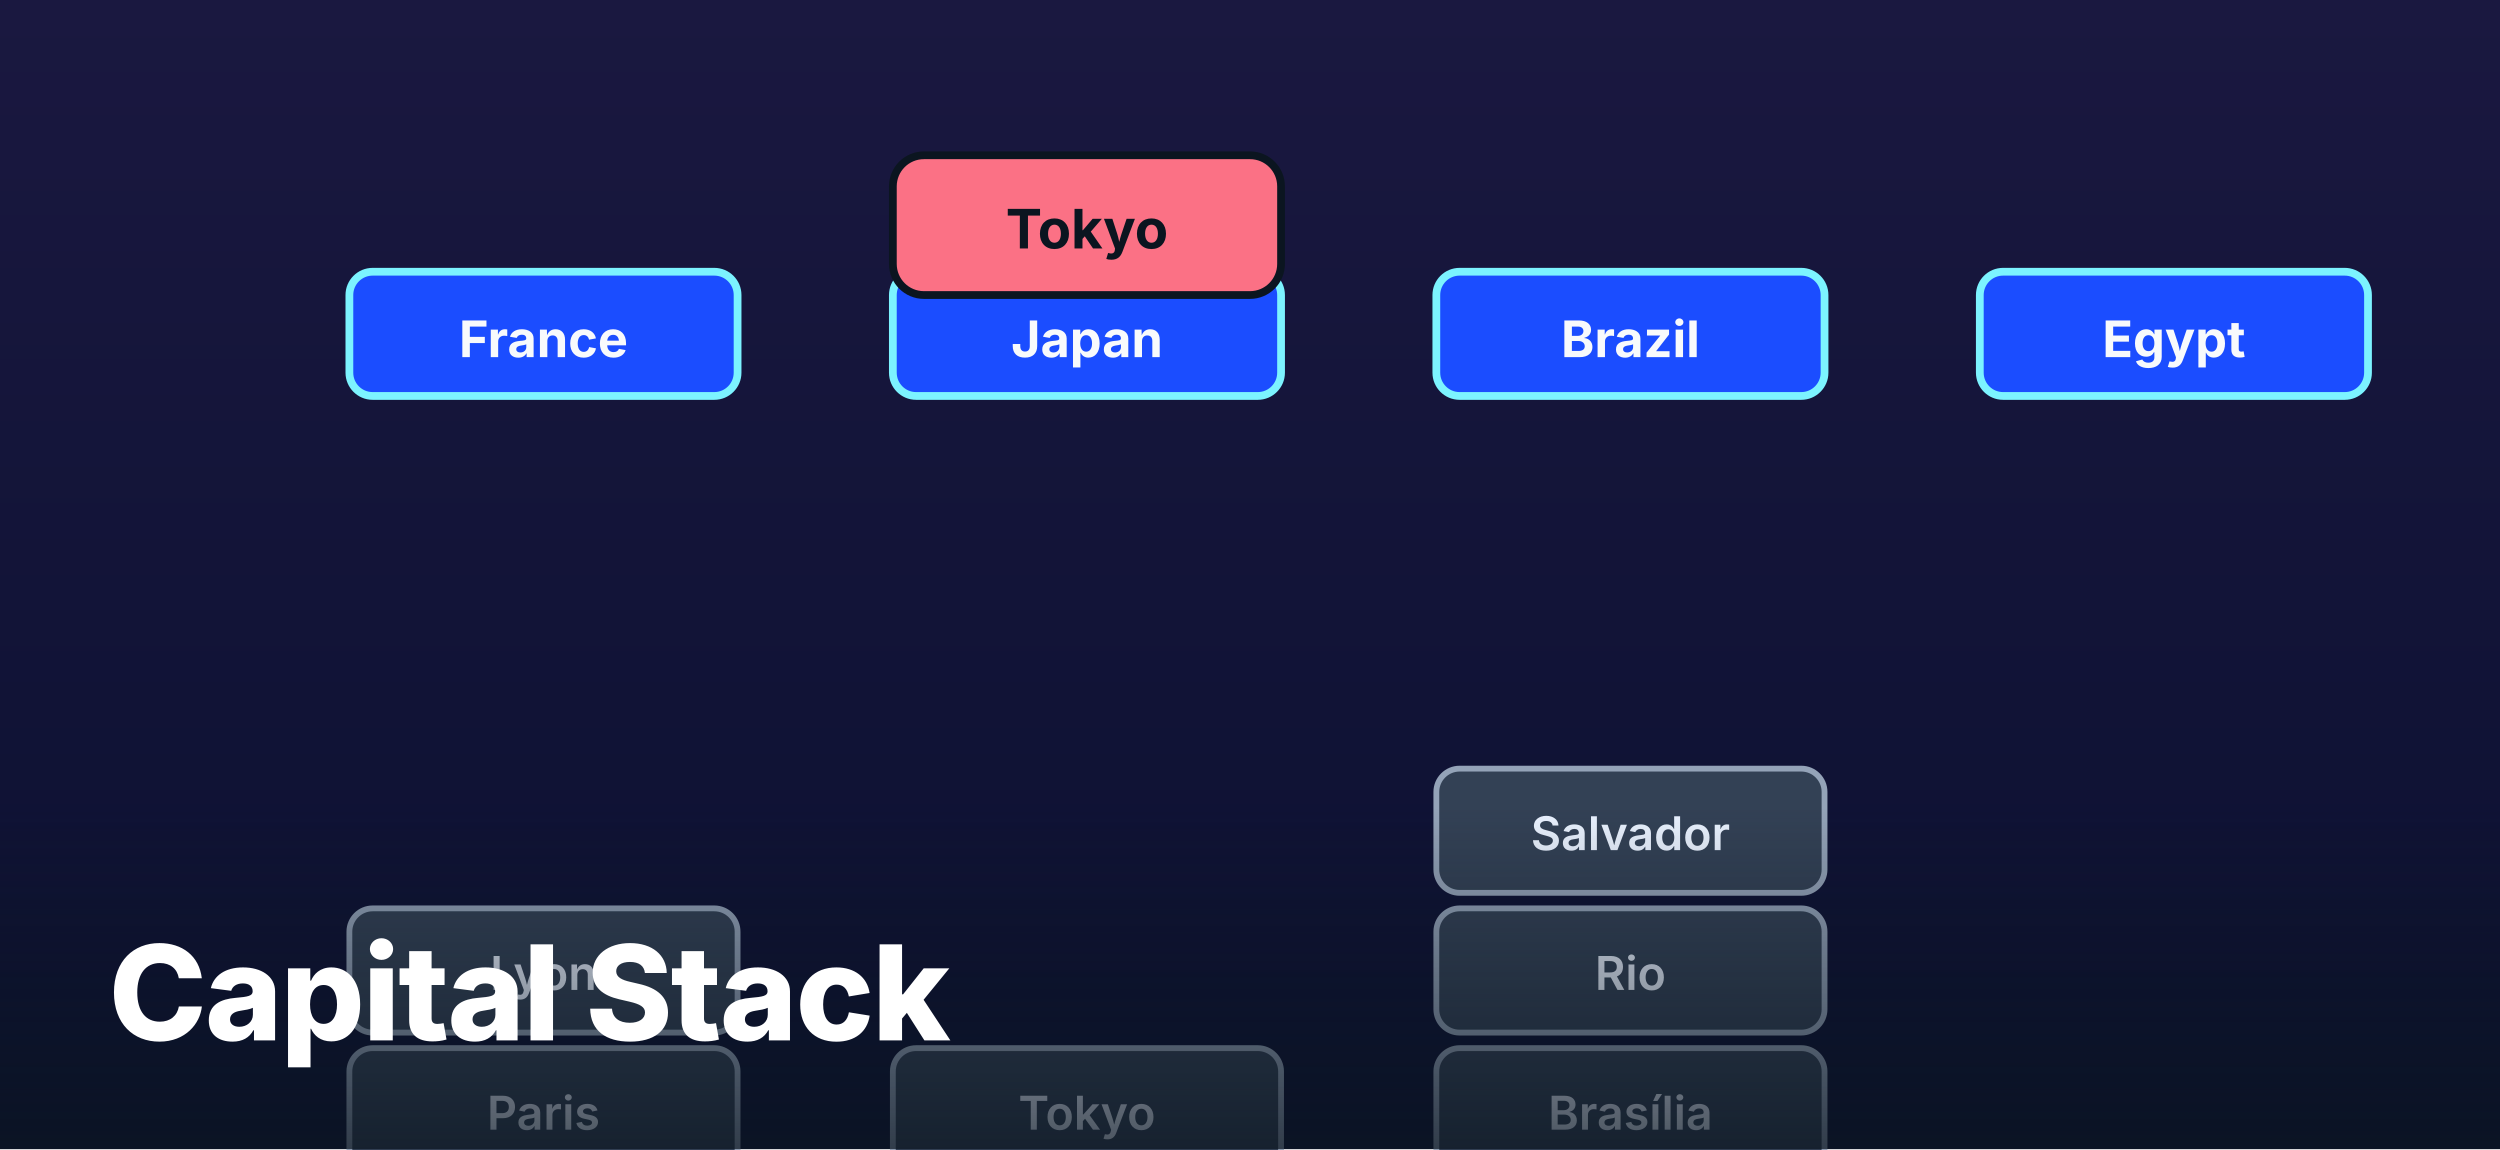
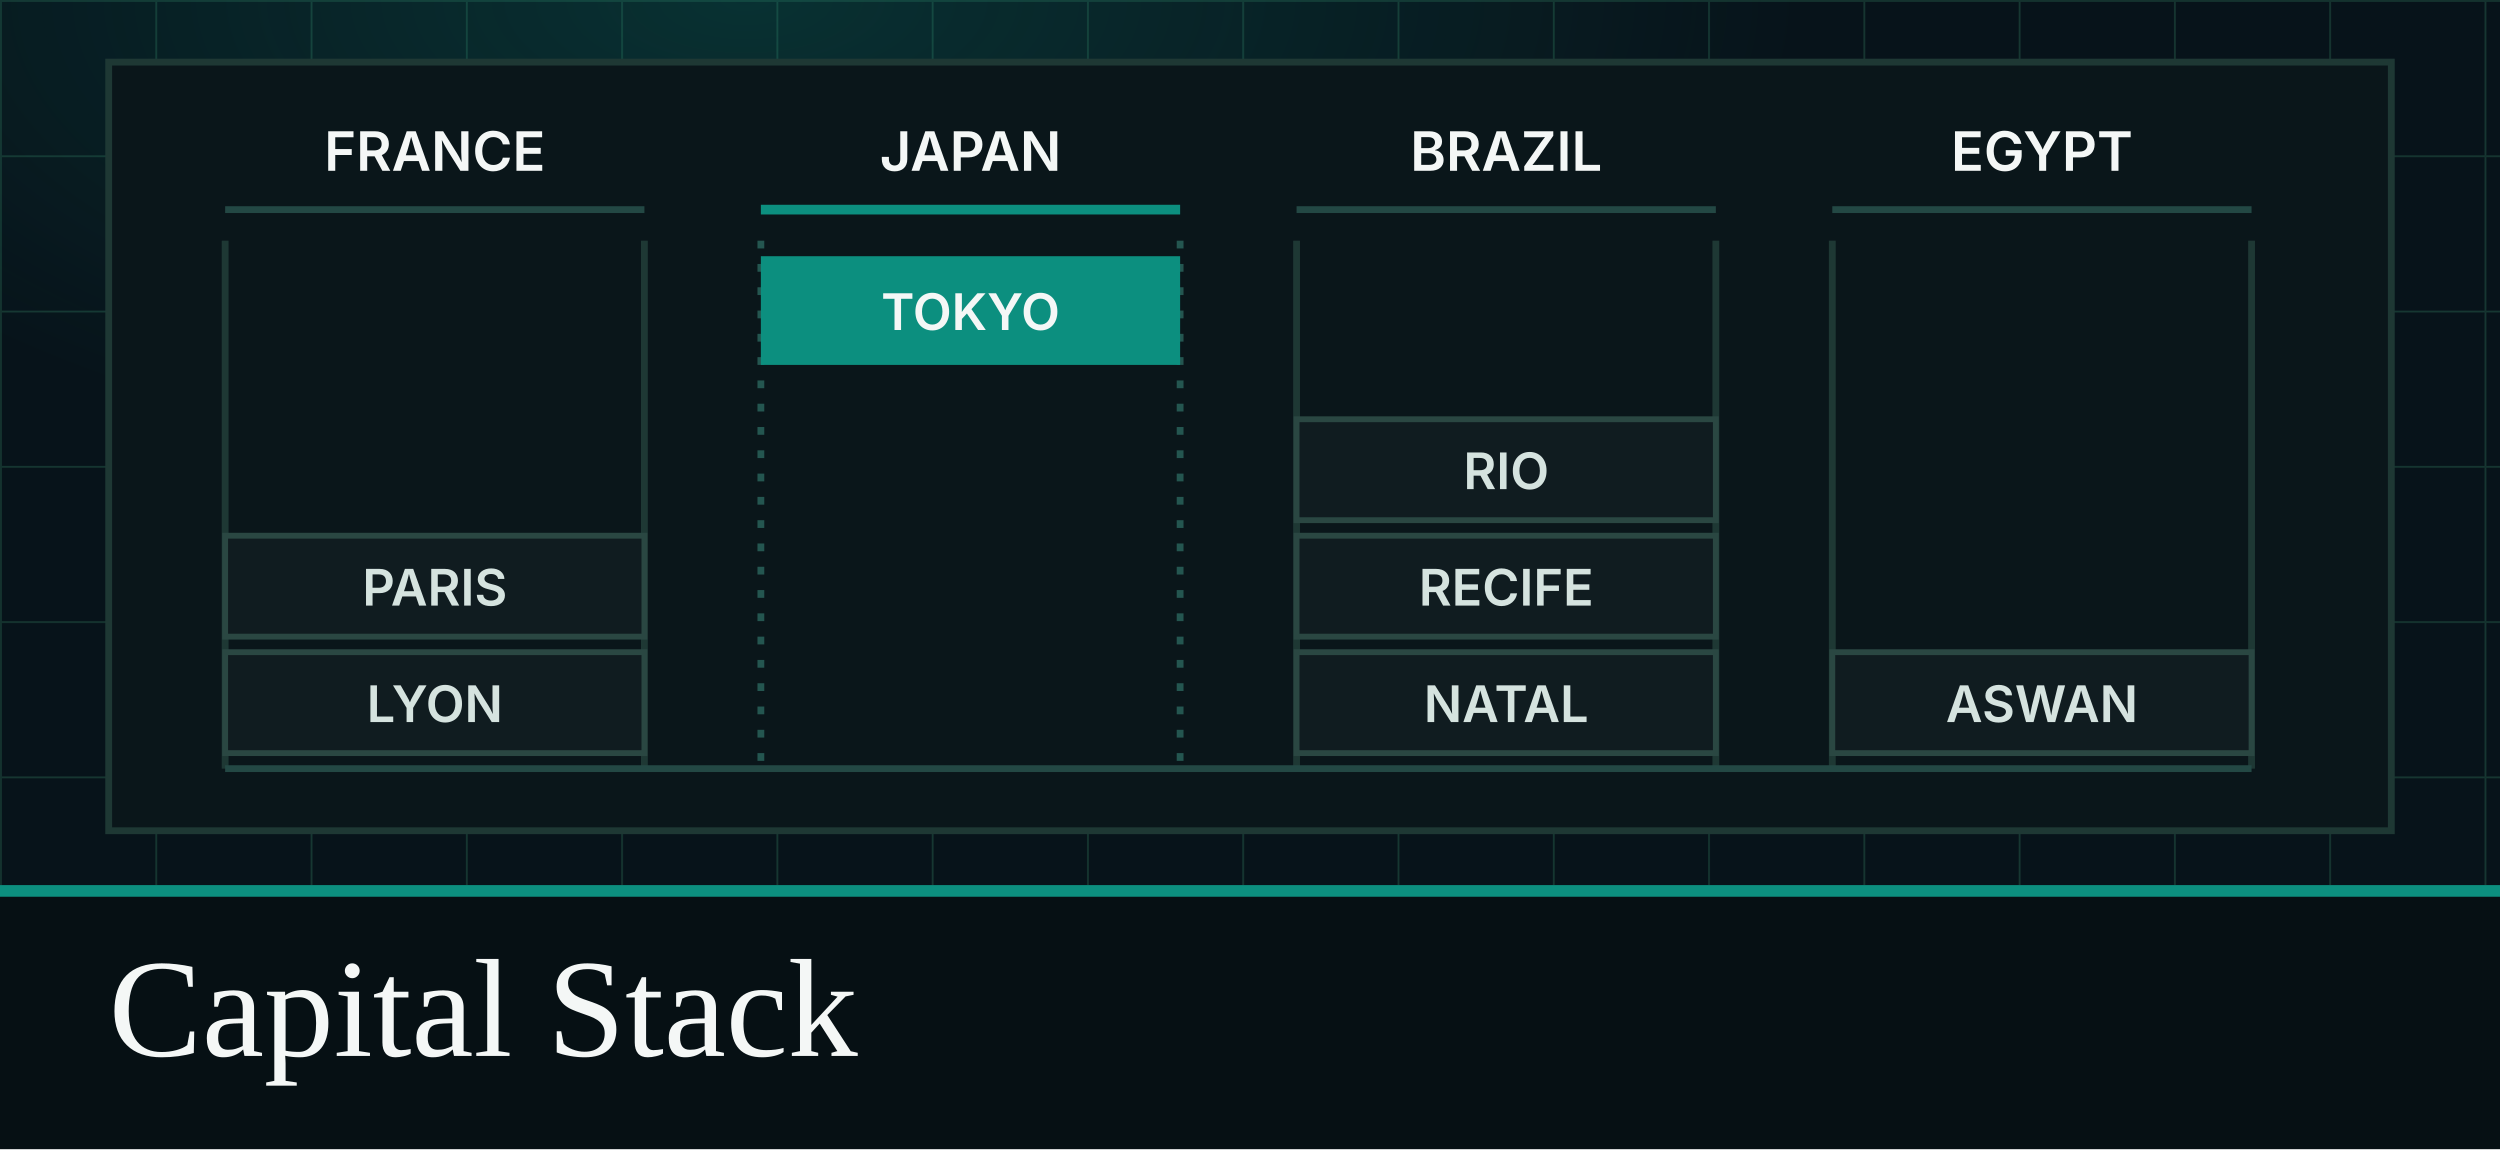
<svg xmlns="http://www.w3.org/2000/svg" viewBox="0 0 644 296" width="644" height="296" role="img" aria-label="Capital Stack">
  <defs>
-     <linearGradient id="bg" x1="0" y1="0" x2="0" y2="1">
-       <stop offset="0%" stop-color="#1A1840" />
-       <stop offset="100%" stop-color="#0B1030" />
-     </linearGradient>
+     <radialGradient id="wash" cx="30%" cy="0%" r="70%">
+       <stop offset="0%" stop-color="#0C8F7F" stop-opacity="0.24" />
+       <stop offset="60%" stop-color="#0C8F7F" stop-opacity="0" />
+     </radialGradient>
+     <pattern id="grat" width="40" height="40" patternUnits="userSpaceOnUse">
+       <path d="M40 0 H0 V40" fill="none" stroke="#14322E" stroke-width="1" />
+     </pattern>
  </defs>
-   <rect width="644" height="296" fill="url(#bg)" />
-   <g transform="translate(90,70)">
-     <rect width="100" height="32" rx="6" fill="#1B4DFF" stroke="#7CF3FF" stroke-width="2" />
-     <text x="50" y="22" text-anchor="middle" font-family="system-ui,-apple-system,Segoe UI,sans-serif" font-size="13" font-weight="700" fill="#F8FAFC">France</text>
-     <rect y="200" width="100" height="32" rx="6" fill="#334155" stroke="#94A3B8" stroke-width="1.5" />
-     <text x="50" y="221" text-anchor="middle" font-family="system-ui,-apple-system,Segoe UI,sans-serif" font-size="12" font-weight="600" fill="#EAF2FF">Paris</text>
-     <rect y="164" width="100" height="32" rx="6" fill="#334155" stroke="#94A3B8" stroke-width="1.5" />
-     <text x="50" y="185" text-anchor="middle" font-family="system-ui,-apple-system,Segoe UI,sans-serif" font-size="12" font-weight="600" fill="#EAF2FF">Lyon</text>
+   <rect width="644" height="296" fill="#07131A" />
+   <rect width="644" height="228" fill="url(#grat)" />
+   <rect width="644" height="296" fill="url(#wash)" />
+   <rect x="28" y="16" width="588" height="198" fill="#0A161A" stroke="#1E3834" stroke-width="1.75" />
+   <g font-family="Inter, system-ui, -apple-system, 'Segoe UI', sans-serif" font-size="14" font-weight="600" text-anchor="middle" fill="#F4F7F6">
+     <text x="112" y="44">FRANCE</text>
+     <line x1="58" y1="54" x2="166" y2="54" stroke="#234844" stroke-width="1.75" />
+     <text x="250" y="44" fill="#F4F7F6">JAPAN</text>
+     <line x1="196" y1="54" x2="304" y2="54" stroke="#0C8F7F" stroke-width="2.5" />
+     <text x="388" y="44">BRAZIL</text>
+     <line x1="334" y1="54" x2="442" y2="54" stroke="#234844" stroke-width="1.75" />
+     <text x="526" y="44">EGYPT</text>
+     <line x1="472" y1="54" x2="580" y2="54" stroke="#234844" stroke-width="1.75" />
  </g>
-   <g transform="translate(230,70)">
-     <rect width="100" height="32" rx="6" fill="#1B4DFF" stroke="#7CF3FF" stroke-width="2" />
-     <text x="50" y="22" text-anchor="middle" font-family="system-ui,-apple-system,Segoe UI,sans-serif" font-size="13" font-weight="700" fill="#F8FAFC">Japan</text>
-     <rect y="200" width="100" height="32" rx="6" fill="#334155" stroke="#94A3B8" stroke-width="1.5" />
-     <text x="50" y="221" text-anchor="middle" font-family="system-ui,-apple-system,Segoe UI,sans-serif" font-size="12" font-weight="600" fill="#EAF2FF">Tokyo</text>
+   <g stroke="#1E3834" stroke-width="1.75">
+     <line x1="58" y1="62" x2="58" y2="198" />
+     <line x1="166" y1="62" x2="166" y2="198" />
+     <line x1="196" y1="62" x2="196" y2="198" stroke="#245650" stroke-dasharray="2 4" />
+     <line x1="304" y1="62" x2="304" y2="198" stroke="#245650" stroke-dasharray="2 4" />
+     <line x1="334" y1="62" x2="334" y2="198" />
+     <line x1="442" y1="62" x2="442" y2="198" />
+     <line x1="472" y1="62" x2="472" y2="198" />
+     <line x1="580" y1="62" x2="580" y2="198" />
  </g>
-   <g transform="translate(370,70)">
-     <rect width="100" height="32" rx="6" fill="#1B4DFF" stroke="#7CF3FF" stroke-width="2" />
-     <text x="50" y="22" text-anchor="middle" font-family="system-ui,-apple-system,Segoe UI,sans-serif" font-size="13" font-weight="700" fill="#F8FAFC">Brazil</text>
-     <rect y="200" width="100" height="32" rx="6" fill="#334155" stroke="#94A3B8" stroke-width="1.5" />
-     <text x="50" y="221" text-anchor="middle" font-family="system-ui,-apple-system,Segoe UI,sans-serif" font-size="12" font-weight="600" fill="#EAF2FF">Brasília</text>
-     <rect y="164" width="100" height="32" rx="6" fill="#334155" stroke="#94A3B8" stroke-width="1.5" />
-     <text x="50" y="185" text-anchor="middle" font-family="system-ui,-apple-system,Segoe UI,sans-serif" font-size="12" font-weight="600" fill="#EAF2FF">Rio</text>
-     <rect y="128" width="100" height="32" rx="6" fill="#334155" stroke="#94A3B8" stroke-width="1.5" />
-     <text x="50" y="149" text-anchor="middle" font-family="system-ui,-apple-system,Segoe UI,sans-serif" font-size="12" font-weight="600" fill="#EAF2FF">Salvador</text>
+   <line x1="58" y1="198" x2="580" y2="198" stroke="#234844" stroke-width="1.75" />
+   <g font-family="Inter, system-ui, -apple-system, 'Segoe UI', sans-serif" font-size="13" font-weight="600" text-anchor="middle">
+     <rect x="196" y="66" width="108" height="28" fill="#0C8F7F" />
+     <text x="250" y="85" fill="#F4F7F6">TOKYO</text>
+     <rect x="58" y="168" width="108" height="26" fill="#101C20" stroke="#2A4742" stroke-width="1.5" />
+     <text x="112" y="186" fill="#D5E3DF">LYON</text>
+     <rect x="58" y="138" width="108" height="26" fill="#101C20" stroke="#2A4742" stroke-width="1.5" />
+     <text x="112" y="156" fill="#D5E3DF">PARIS</text>
+     <rect x="334" y="168" width="108" height="26" fill="#101C20" stroke="#2A4742" stroke-width="1.5" />
+     <text x="388" y="186" fill="#D5E3DF">NATAL</text>
+     <rect x="334" y="138" width="108" height="26" fill="#101C20" stroke="#2A4742" stroke-width="1.5" />
+     <text x="388" y="156" fill="#D5E3DF">RECIFE</text>
+     <rect x="334" y="108" width="108" height="26" fill="#101C20" stroke="#2A4742" stroke-width="1.5" />
+     <text x="388" y="126" fill="#D5E3DF">RIO</text>
+     <rect x="472" y="168" width="108" height="26" fill="#101C20" stroke="#2A4742" stroke-width="1.5" />
+     <text x="526" y="186" fill="#D5E3DF">ASWAN</text>
  </g>
-   <g transform="translate(510,70)">
-     <rect width="100" height="32" rx="6" fill="#1B4DFF" stroke="#7CF3FF" stroke-width="2" />
-     <text x="50" y="22" text-anchor="middle" font-family="system-ui,-apple-system,Segoe UI,sans-serif" font-size="13" font-weight="700" fill="#F8FAFC">Egypt</text>
-   </g>
-   <rect x="230" y="40" width="100" height="36" rx="8" fill="#FB7185" stroke="#0B1520" stroke-width="2" />
-   <text x="280" y="64" text-anchor="middle" font-family="system-ui,-apple-system,Segoe UI,sans-serif" font-size="14" font-weight="700" fill="#0B1520">Tokyo</text>
-   <defs>
-     <linearGradient id="titleFade" x1="0" y1="0" x2="0" y2="1">
-       <stop offset="0%" stop-color="#0B1520" stop-opacity="0" />
-       <stop offset="100%" stop-color="#0B1520" stop-opacity="0.72" />
-     </linearGradient>
-   </defs>
-   <rect x="0" y="208" width="644" height="88" fill="url(#titleFade)" />
-   <text x="28" y="268" font-family="system-ui,-apple-system,BlinkMacSystemFont,Segoe UI,sans-serif" font-size="34" font-weight="800" fill="#FFFFFF" letter-spacing="-0.5">Capital Stack</text>
+   <rect x="0" y="228" width="644" height="68" fill="#061014" />
+   <rect x="0" y="228" width="644" height="3" fill="#0C8F7F" />
+   <text x="28" y="272" font-family="'Liberation Serif', 'Noto Serif', Georgia, 'Times New Roman', serif" font-size="36" fill="#F4F7F6">Capital Stack</text>
</svg>
